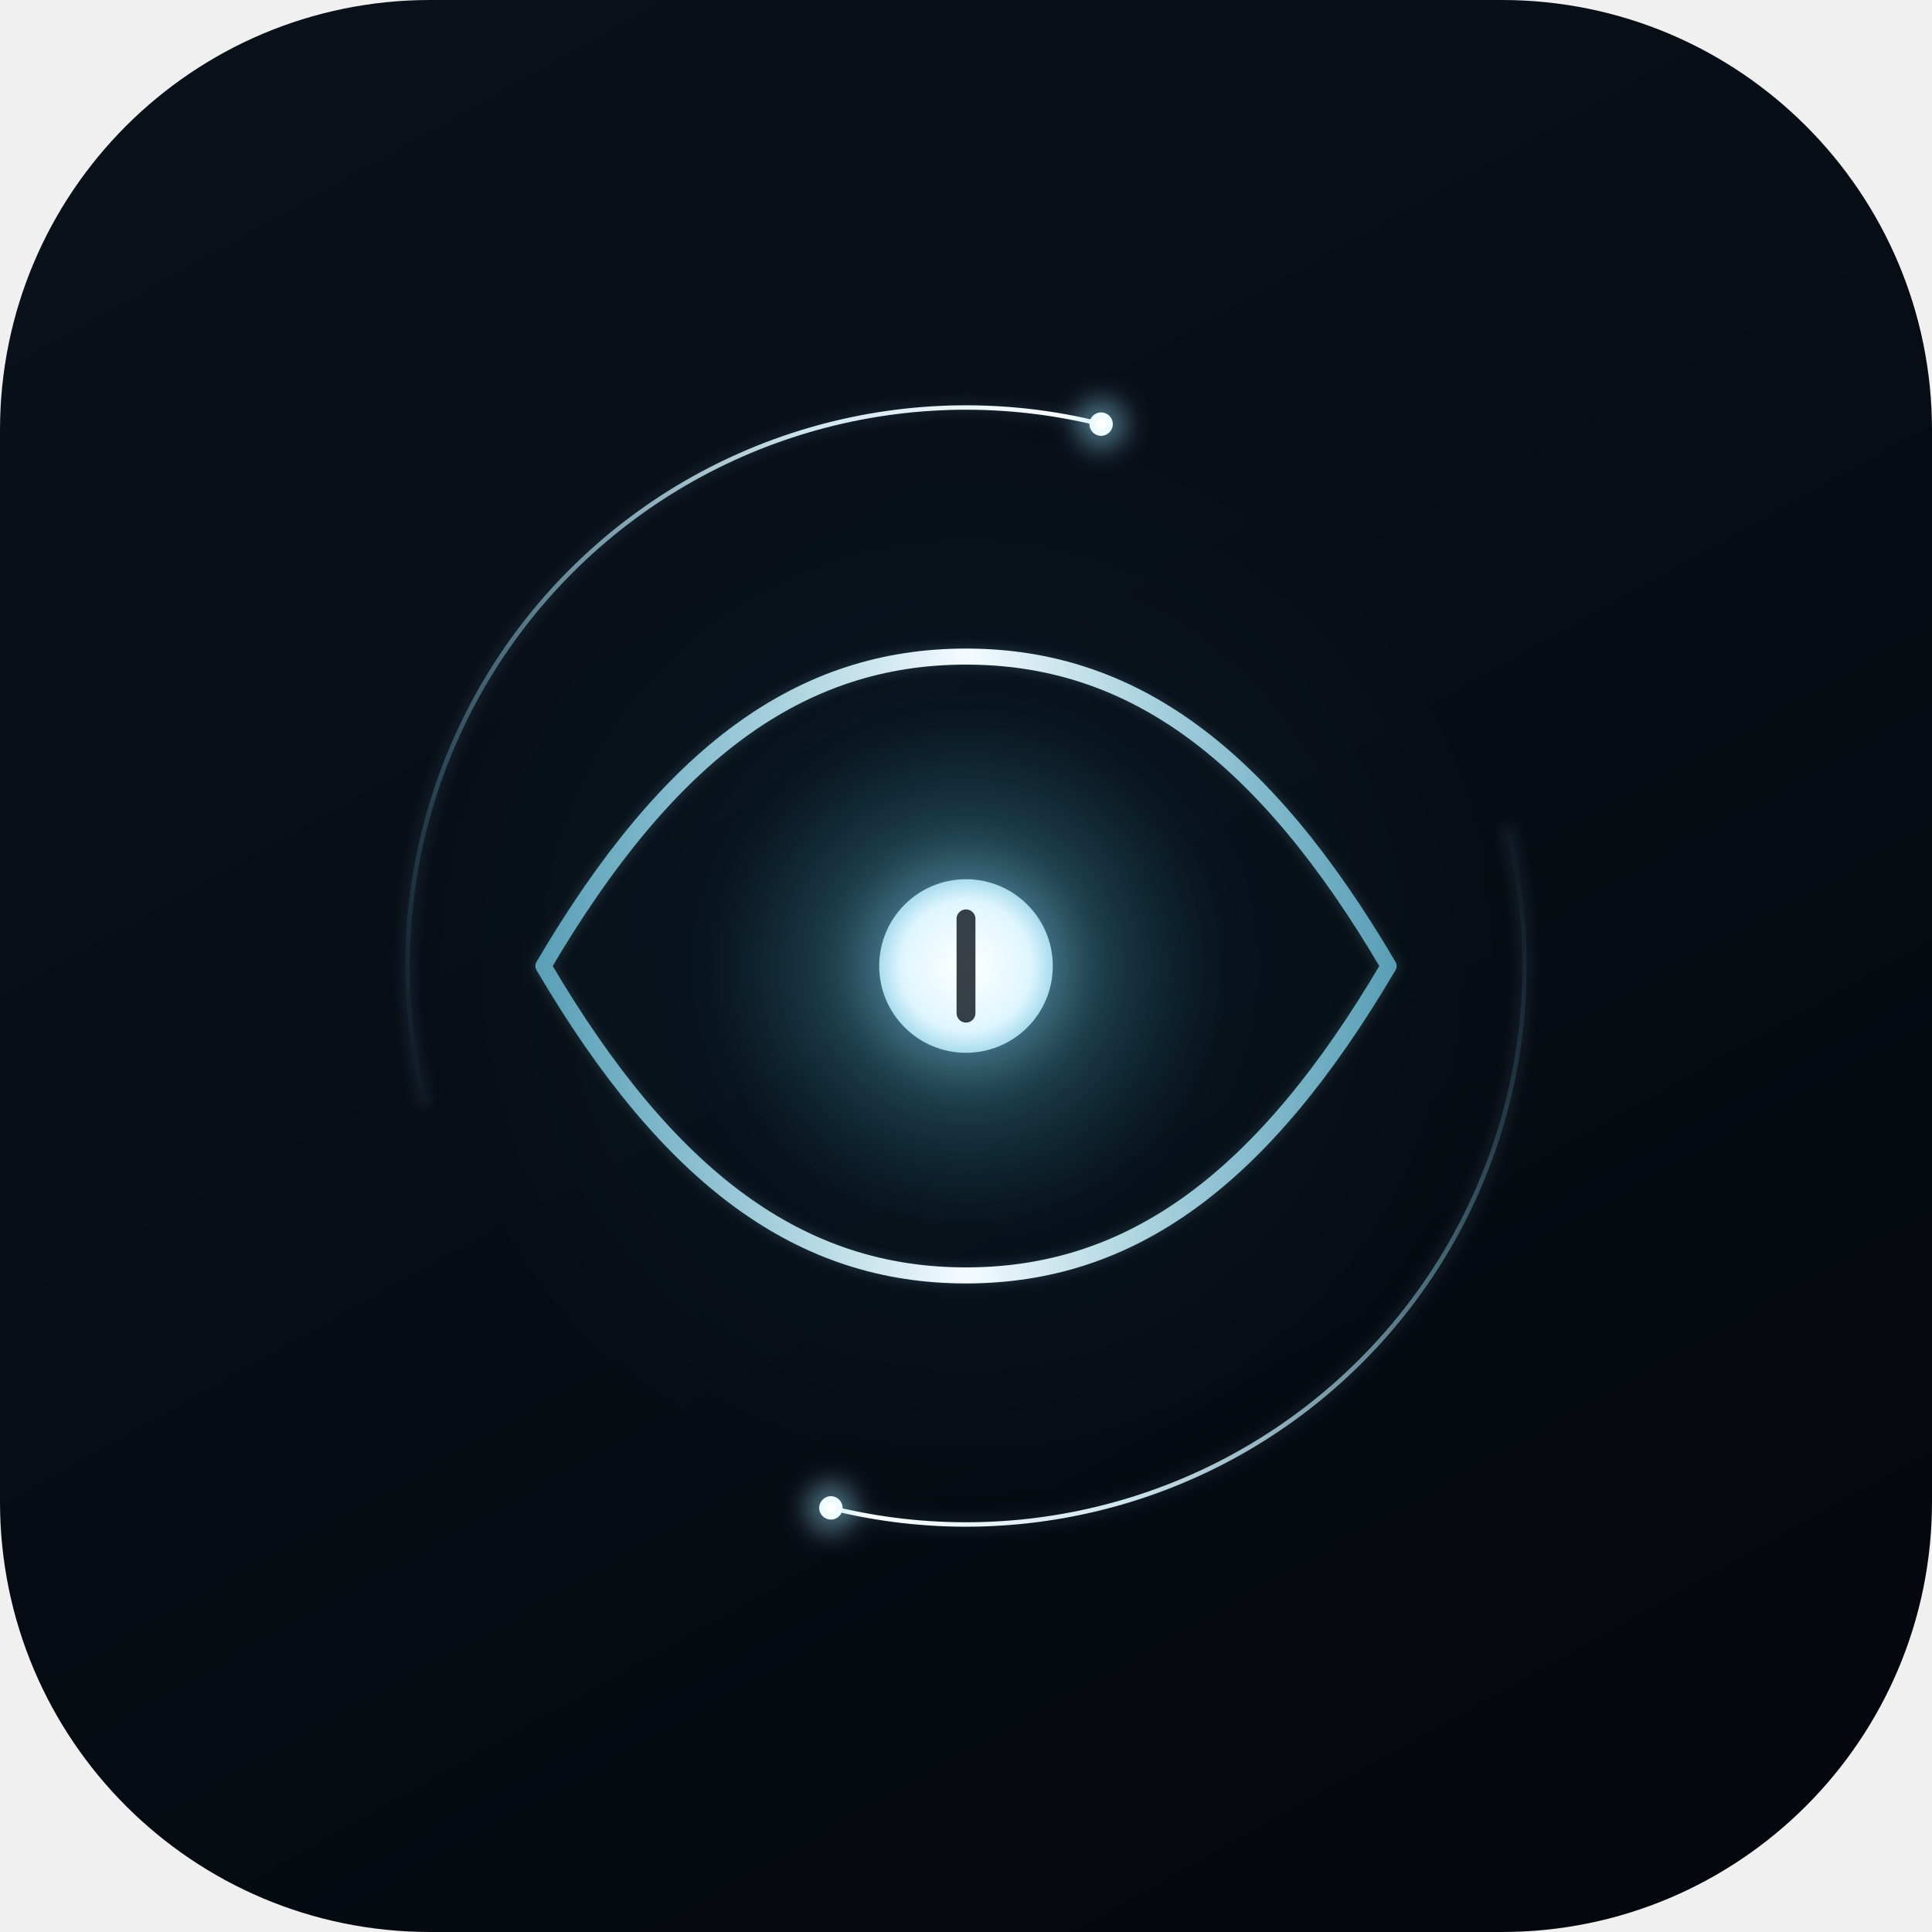
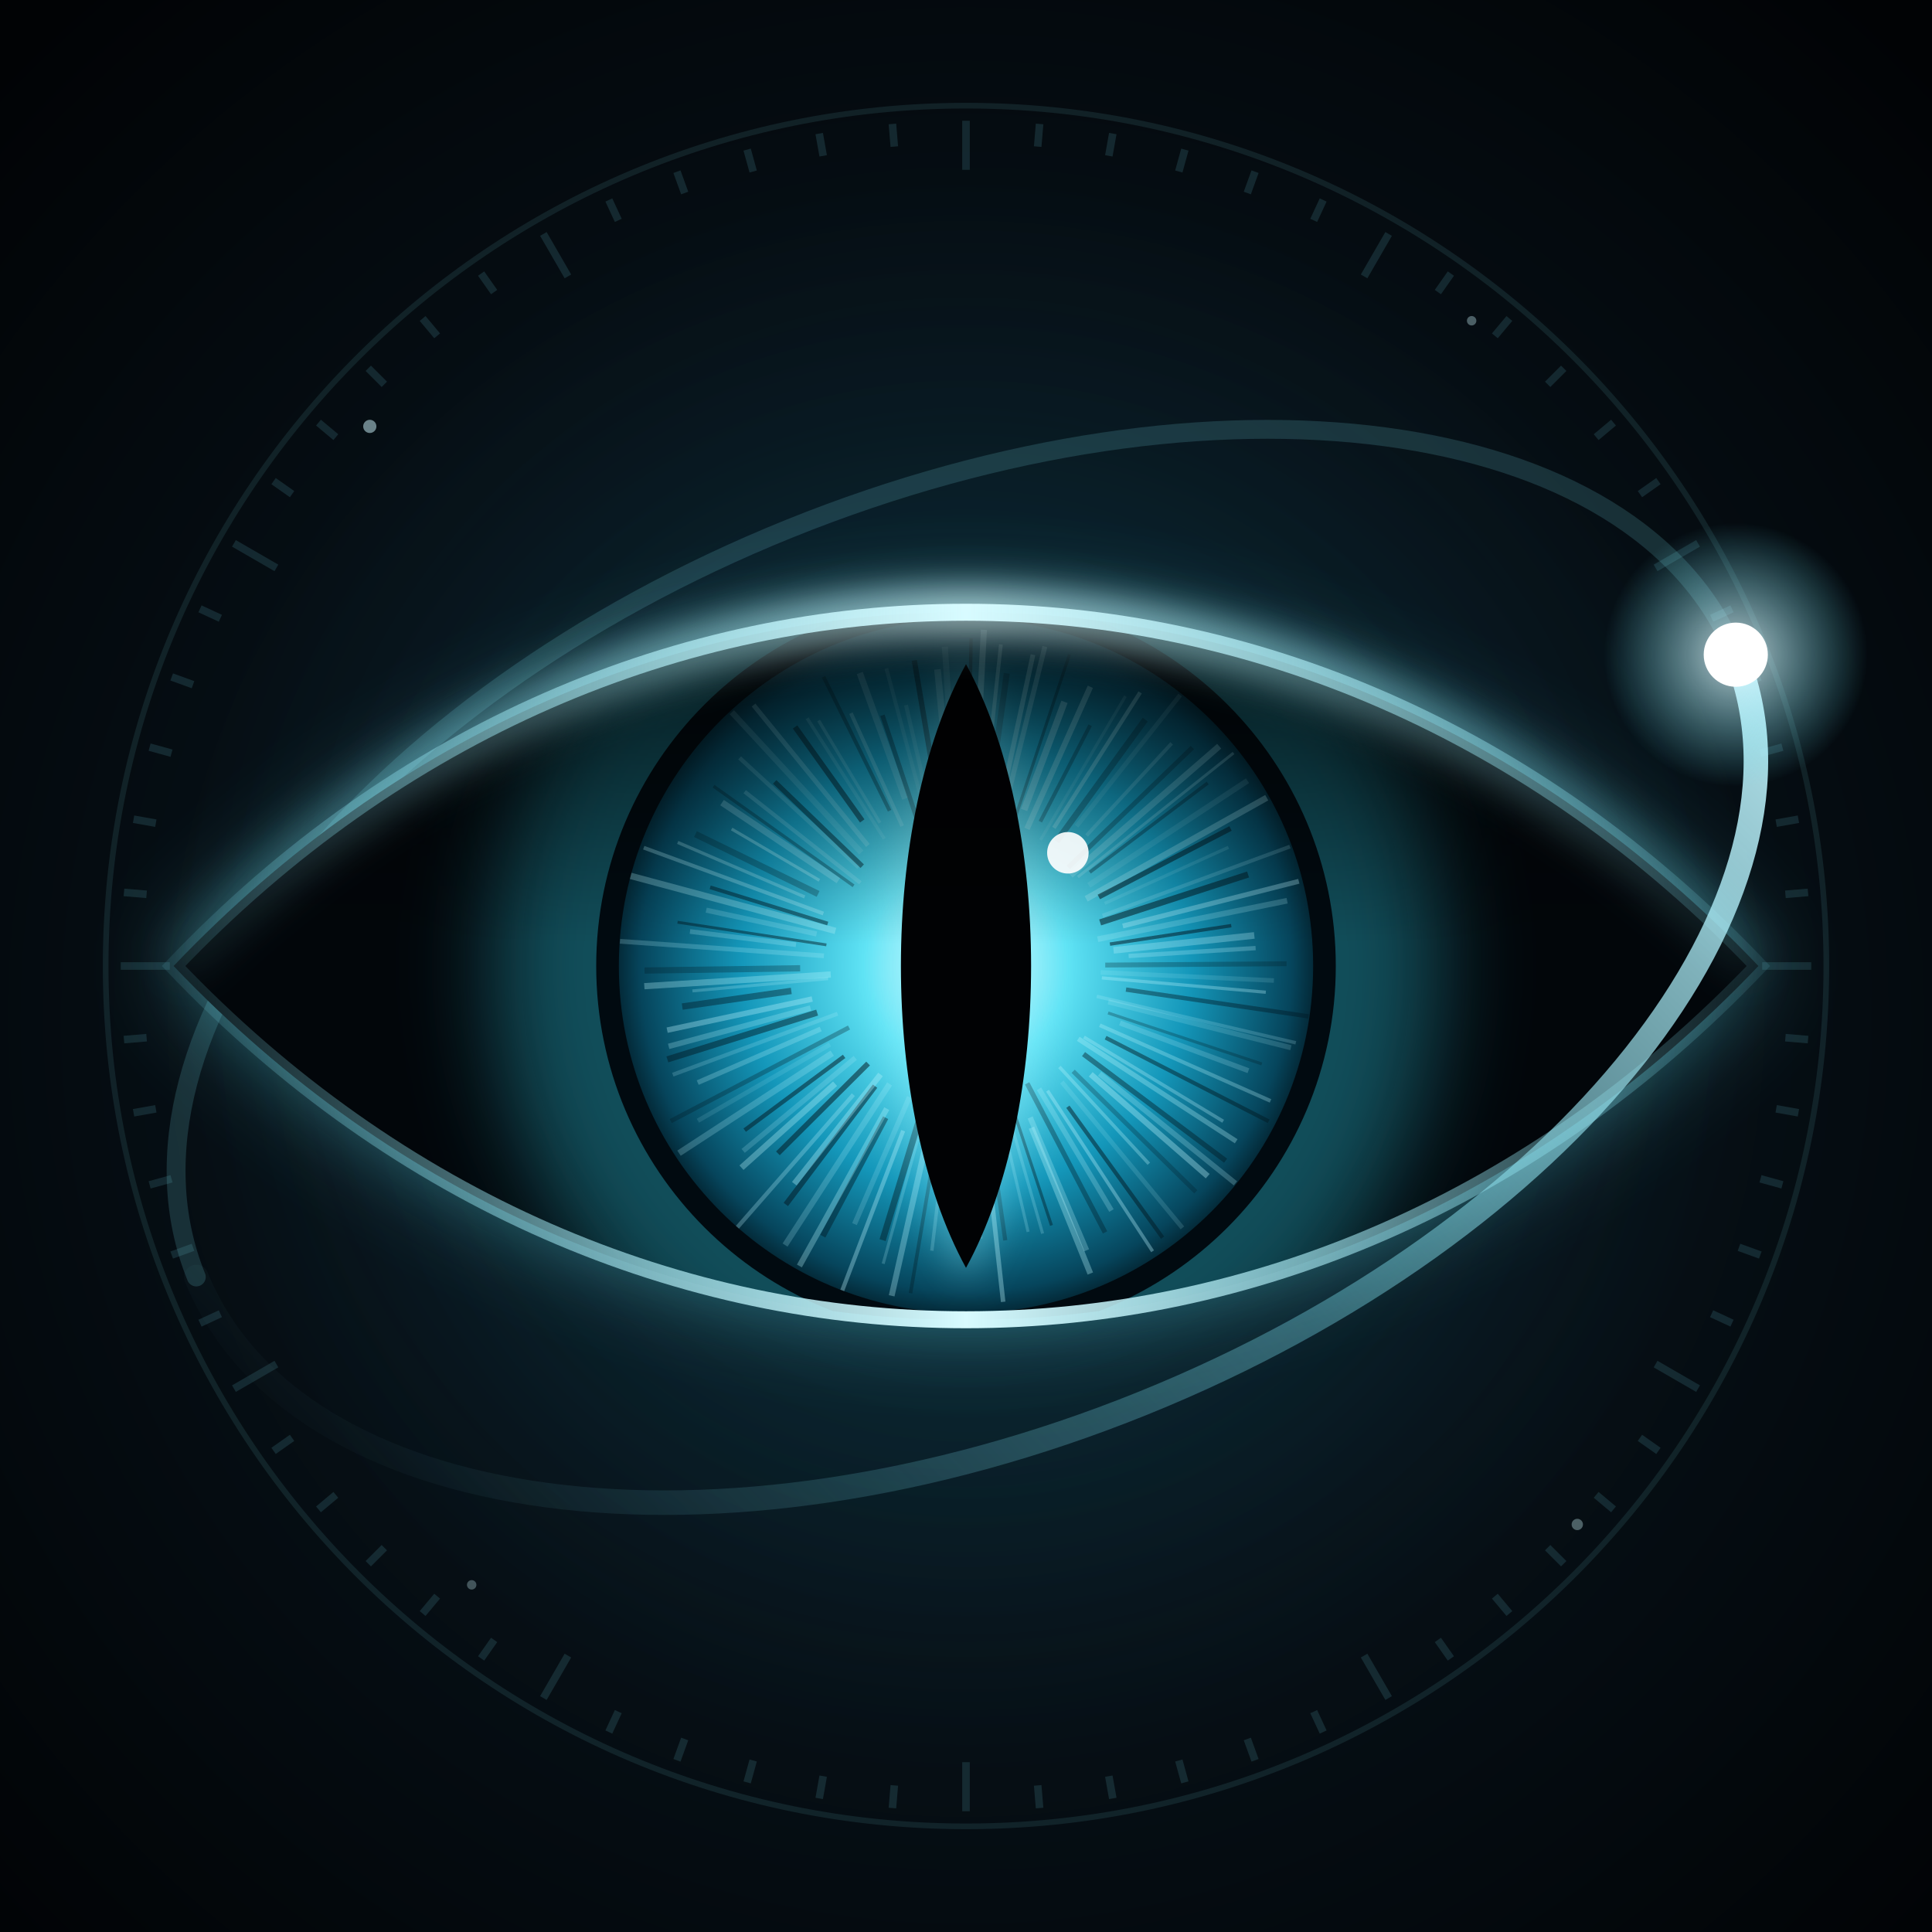
<svg xmlns="http://www.w3.org/2000/svg" viewBox="0 0 1024 1024" width="1024" height="1024">
  <defs>
-     <linearGradient id="tile" x1="0.22" y1="0" x2="0.78" y2="1">
-       <stop offset="0" stop-color="#0a111b" />
-       <stop offset="1" stop-color="#05080e" />
+     <radialGradient id="bg" cx="512" cy="540" r="720" gradientUnits="userSpaceOnUse">
+       <stop offset="0" stop-color="#0D2630" />
+       <stop offset="0.45" stop-color="#071118" />
+       <stop offset="1" stop-color="#010305" />
+     </radialGradient>
+     <radialGradient id="aura" cx="512" cy="512" r="420" gradientUnits="userSpaceOnUse">
+       <stop offset="0" stop-color="#2FD3EE" stop-opacity="0.32" />
+       <stop offset="0.5" stop-color="#1690B0" stop-opacity="0.10" />
+       <stop offset="1" stop-color="#1690B0" stop-opacity="0" />
+     </radialGradient>
+     <radialGradient id="iris" cx="512" cy="512" r="192" gradientUnits="userSpaceOnUse">
+       <stop offset="0" stop-color="#E6FDFF" />
+       <stop offset="0.28" stop-color="#5FE3F5" />
+       <stop offset="0.62" stop-color="#1497BA" />
+       <stop offset="0.9" stop-color="#06455C" />
+       <stop offset="1" stop-color="#021821" />
+     </radialGradient>
+     <linearGradient id="hood" gradientUnits="userSpaceOnUse" x1="0" y1="290" x2="0" y2="500">
+       <stop offset="0" stop-color="#000" stop-opacity="0.85" />
+       <stop offset="1" stop-color="#000" stop-opacity="0" />
    </linearGradient>
-     <radialGradient id="aura" cx="512" cy="512" r="290" gradientUnits="userSpaceOnUse">
-       <stop offset="0" stop-color="#2ab4d8" stop-opacity="0.15" />
-       <stop offset="0.55" stop-color="#147898" stop-opacity="0.05" />
-       <stop offset="1" stop-color="#147898" stop-opacity="0" />
-     </radialGradient>
-     <radialGradient id="coreGlow" cx="512" cy="512" r="138" gradientUnits="userSpaceOnUse">
-       <stop offset="0" stop-color="#e8faff" stop-opacity="0.72" />
-       <stop offset="0.35" stop-color="#8adcf2" stop-opacity="0.26" />
-       <stop offset="1" stop-color="#2a90b0" stop-opacity="0" />
-     </radialGradient>
-     <linearGradient id="lid" x1="0" y1="0" x2="1" y2="0">
-       <stop offset="0" stop-color="#7ad4f0" stop-opacity="0.7" />
-       <stop offset="0.5" stop-color="#f5fcff" stop-opacity="1" />
-       <stop offset="1" stop-color="#7ad4f0" stop-opacity="0.7" />
+     <linearGradient id="lid" gradientUnits="userSpaceOnUse" x1="92" y1="0" x2="932" y2="0">
+       <stop offset="0" stop-color="#7FE7F7" stop-opacity="0.1" />
+       <stop offset="0.5" stop-color="#D8FBFF" />
+       <stop offset="1" stop-color="#7FE7F7" stop-opacity="0.1" />
    </linearGradient>
-     <radialGradient id="iris" cx="0.5" cy="0.5" r="0.68">
-       <stop offset="0" stop-color="#ffffff" />
-       <stop offset="0.55" stop-color="#dff6ff" />
-       <stop offset="1" stop-color="#5eb8d4" />
-     </radialGradient>
-     <linearGradient id="cometNW" gradientUnits="userSpaceOnUse" x1="224.79" y1="583.61" x2="583.61" y2="224.79">
-       <stop offset="0" stop-color="#7ad4f5" stop-opacity="0" />
-       <stop offset="0.22" stop-color="#8adcf5" stop-opacity="0.18" />
-       <stop offset="0.5" stop-color="#b8ecff" stop-opacity="0.55" />
-       <stop offset="0.78" stop-color="#e0f7ff" stop-opacity="0.92" />
-       <stop offset="1" stop-color="#ffffff" stop-opacity="1" />
+     <linearGradient id="tail" gradientUnits="userSpaceOnUse" x1="920" y1="347" x2="104" y2="677">
+       <stop offset="0" stop-color="#C9F7FF" stop-opacity="0.95" />
+       <stop offset="0.5" stop-color="#7FE7F7" stop-opacity="0.35" />
+       <stop offset="1" stop-color="#7FE7F7" stop-opacity="0" />
    </linearGradient>
-     <linearGradient id="cometSE" gradientUnits="userSpaceOnUse" x1="799.21" y1="440.39" x2="440.39" y2="799.21">
-       <stop offset="0" stop-color="#7ad4f5" stop-opacity="0" />
-       <stop offset="0.22" stop-color="#8adcf5" stop-opacity="0.18" />
-       <stop offset="0.5" stop-color="#b8ecff" stop-opacity="0.55" />
-       <stop offset="0.78" stop-color="#e0f7ff" stop-opacity="0.92" />
-       <stop offset="1" stop-color="#ffffff" stop-opacity="1" />
-     </linearGradient>
-     <filter id="lidSoft" x="-30%" y="-30%" width="160%" height="160%">
-       <feGaussianBlur stdDeviation="2.2" />
+     <radialGradient id="head">
+       <stop offset="0" stop-color="#fff" />
+       <stop offset="0.25" stop-color="#C9F7FF" stop-opacity="0.6" />
+       <stop offset="1" stop-color="#5FE3F5" stop-opacity="0" />
+     </radialGradient>
+     <filter id="glow" x="-20%" y="-50%" width="140%" height="200%">
+       <feGaussianBlur stdDeviation="10" />
    </filter>
-     <filter id="coreSoft" x="-80%" y="-80%" width="260%" height="260%">
-       <feGaussianBlur stdDeviation="11" />
+     <filter id="soft" x="-50%" y="-50%" width="200%" height="200%">
+       <feGaussianBlur stdDeviation="24" />
    </filter>
-     <filter id="orbitGlow" x="-40%" y="-40%" width="180%" height="180%">
-       <feGaussianBlur stdDeviation="3" />
-     </filter>
-     <filter id="headGlow" x="-150%" y="-150%" width="400%" height="400%">
-       <feGaussianBlur stdDeviation="6" />
-     </filter>
-     <clipPath id="clip">
-       <rect width="1024" height="1024" rx="228" />
+     <clipPath id="tile">
+       <rect width="1024" height="1024" />
+     </clipPath>
+     <clipPath id="eye">
+       <path d="M92 512C330 262 694 262 932 512C694 762 330 762 92 512Z" />
    </clipPath>
  </defs>
-   <rect width="1024" height="1024" rx="228" fill="url(#tile)" />
-   <g clip-path="url(#clip)">
+   <g clip-path="url(#tile)">
+     <rect width="1024" height="1024" fill="url(#bg)" />
    <rect width="1024" height="1024" fill="url(#aura)" />
-     <path d="M 224.79 583.61 A 296 296 0 0 1 583.61 224.79" fill="none" stroke="#7ad4f5" stroke-width="6" opacity="0.1" stroke-linecap="round" filter="url(#orbitGlow)" />
-     <path d="M 224.79 583.61 A 296 296 0 0 1 583.61 224.79" fill="none" stroke="url(#cometNW)" stroke-width="2.35" stroke-linecap="round" />
-     <circle cx="583.61" cy="224.79" r="14" fill="#9ae4ff" opacity="0.4" filter="url(#headGlow)" />
-     <circle cx="583.61" cy="224.79" r="6.2" fill="#eefbff" />
-     <circle cx="583.61" cy="224.79" r="2.6" fill="#ffffff" />
-     <path d="M 799.21 440.39 A 296 296 0 0 1 440.39 799.21" fill="none" stroke="#7ad4f5" stroke-width="6" opacity="0.1" stroke-linecap="round" filter="url(#orbitGlow)" />
-     <path d="M 799.21 440.39 A 296 296 0 0 1 440.39 799.21" fill="none" stroke="url(#cometSE)" stroke-width="2.35" stroke-linecap="round" />
-     <circle cx="440.39" cy="799.21" r="14" fill="#9ae4ff" opacity="0.4" filter="url(#headGlow)" />
-     <circle cx="440.39" cy="799.21" r="6.2" fill="#eefbff" />
-     <circle cx="440.39" cy="799.21" r="2.6" fill="#ffffff" />
-     <circle cx="512" cy="512" r="138" fill="url(#coreGlow)" />
-     <path d="M 288 512   C 355 398, 425 348, 512 348   C 599 348, 669 398, 736 512   C 669 626, 599 676, 512 676   C 425 676, 355 626, 288 512 Z" fill="none" stroke="#8adcf5" stroke-width="12" opacity="0.12" stroke-linejoin="round" filter="url(#lidSoft)" />
-     <path d="M 288 512   C 355 398, 425 348, 512 348   C 599 348, 669 398, 736 512   C 669 626, 599 676, 512 676   C 425 676, 355 626, 288 512 Z" fill="none" stroke="url(#lid)" stroke-width="8.5" stroke-linejoin="round" />
-     <circle cx="512" cy="512" r="56" fill="#7ad4f0" opacity="0.22" filter="url(#coreSoft)" />
-     <circle cx="512" cy="512" r="46" fill="url(#iris)" />
-     <rect x="507" y="482" width="10" height="60" rx="5" fill="#071018" opacity="0.8" />
+     <g stroke="#7FE7F7" stroke-opacity="0.13" stroke-width="4">
+       <line x1="960.0" y1="512.0" x2="934.0" y2="512.0" />
+       <line x1="958.3" y1="551.0" x2="946.3" y2="550.0" />
+       <line x1="953.2" y1="589.8" x2="941.4" y2="587.7" />
+       <line x1="944.7" y1="628.0" x2="933.1" y2="624.8" />
+       <line x1="933.0" y1="665.2" x2="921.7" y2="661.1" />
+       <line x1="918.0" y1="701.3" x2="907.2" y2="696.3" />
+       <line x1="900.0" y1="736.0" x2="877.5" y2="723.0" />
+       <line x1="879.0" y1="769.0" x2="869.2" y2="762.1" />
+       <line x1="855.2" y1="800.0" x2="846.0" y2="792.3" />
+       <line x1="828.8" y1="828.8" x2="820.3" y2="820.3" />
+       <line x1="800.0" y1="855.2" x2="792.3" y2="846.0" />
+       <line x1="769.0" y1="879.0" x2="762.1" y2="869.2" />
+       <line x1="736.0" y1="900.0" x2="723.0" y2="877.5" />
+       <line x1="701.3" y1="918.0" x2="696.3" y2="907.2" />
+       <line x1="665.2" y1="933.0" x2="661.1" y2="921.7" />
+       <line x1="628.0" y1="944.7" x2="624.8" y2="933.1" />
+       <line x1="589.8" y1="953.2" x2="587.7" y2="941.4" />
+       <line x1="551.0" y1="958.3" x2="550.0" y2="946.3" />
+       <line x1="512.0" y1="960.0" x2="512.0" y2="934.0" />
+       <line x1="473.0" y1="958.3" x2="474.0" y2="946.3" />
+       <line x1="434.2" y1="953.2" x2="436.3" y2="941.4" />
+       <line x1="396.0" y1="944.7" x2="399.2" y2="933.1" />
+       <line x1="358.8" y1="933.0" x2="362.9" y2="921.7" />
+       <line x1="322.7" y1="918.0" x2="327.7" y2="907.2" />
+       <line x1="288.0" y1="900.0" x2="301.0" y2="877.5" />
+       <line x1="255.0" y1="879.0" x2="261.9" y2="869.2" />
+       <line x1="224.0" y1="855.2" x2="231.7" y2="846.0" />
+       <line x1="195.2" y1="828.8" x2="203.7" y2="820.3" />
+       <line x1="168.8" y1="800.0" x2="178.0" y2="792.3" />
+       <line x1="145.0" y1="769.0" x2="154.8" y2="762.1" />
+       <line x1="124.0" y1="736.0" x2="146.5" y2="723.0" />
+       <line x1="106.0" y1="701.3" x2="116.8" y2="696.3" />
+       <line x1="91.0" y1="665.2" x2="102.3" y2="661.1" />
+       <line x1="79.3" y1="628.0" x2="90.9" y2="624.8" />
+       <line x1="70.8" y1="589.8" x2="82.6" y2="587.7" />
+       <line x1="65.7" y1="551.0" x2="77.7" y2="550.0" />
+       <line x1="64.0" y1="512.0" x2="90.0" y2="512.0" />
+       <line x1="65.7" y1="473.0" x2="77.7" y2="474.0" />
+       <line x1="70.8" y1="434.2" x2="82.6" y2="436.3" />
+       <line x1="79.3" y1="396.0" x2="90.9" y2="399.2" />
+       <line x1="91.0" y1="358.8" x2="102.3" y2="362.9" />
+       <line x1="106.0" y1="322.7" x2="116.8" y2="327.7" />
+       <line x1="124.0" y1="288.0" x2="146.5" y2="301.0" />
+       <line x1="145.0" y1="255.0" x2="154.8" y2="261.9" />
+       <line x1="168.8" y1="224.0" x2="178.0" y2="231.7" />
+       <line x1="195.2" y1="195.2" x2="203.7" y2="203.7" />
+       <line x1="224.0" y1="168.8" x2="231.7" y2="178.0" />
+       <line x1="255.0" y1="145.0" x2="261.9" y2="154.8" />
+       <line x1="288.0" y1="124.0" x2="301.0" y2="146.5" />
+       <line x1="322.7" y1="106.0" x2="327.7" y2="116.8" />
+       <line x1="358.8" y1="91.0" x2="362.9" y2="102.3" />
+       <line x1="396.0" y1="79.3" x2="399.2" y2="90.9" />
+       <line x1="434.2" y1="70.8" x2="436.3" y2="82.6" />
+       <line x1="473.0" y1="65.7" x2="474.0" y2="77.7" />
+       <line x1="512.0" y1="64.0" x2="512.0" y2="90.0" />
+       <line x1="551.0" y1="65.7" x2="550.0" y2="77.7" />
+       <line x1="589.8" y1="70.8" x2="587.7" y2="82.6" />
+       <line x1="628.0" y1="79.3" x2="624.8" y2="90.9" />
+       <line x1="665.2" y1="91.0" x2="661.1" y2="102.3" />
+       <line x1="701.3" y1="106.0" x2="696.3" y2="116.8" />
+       <line x1="736.0" y1="124.0" x2="723.0" y2="146.5" />
+       <line x1="769.0" y1="145.0" x2="762.1" y2="154.8" />
+       <line x1="800.0" y1="168.8" x2="792.3" y2="178.0" />
+       <line x1="828.8" y1="195.2" x2="820.3" y2="203.7" />
+       <line x1="855.2" y1="224.0" x2="846.0" y2="231.7" />
+       <line x1="879.0" y1="255.0" x2="869.2" y2="261.9" />
+       <line x1="900.0" y1="288.0" x2="877.5" y2="301.0" />
+       <line x1="918.0" y1="322.7" x2="907.2" y2="327.7" />
+       <line x1="933.0" y1="358.8" x2="921.7" y2="362.9" />
+       <line x1="944.7" y1="396.0" x2="933.1" y2="399.2" />
+       <line x1="953.2" y1="434.2" x2="941.4" y2="436.3" />
+       <line x1="958.3" y1="473.0" x2="946.3" y2="474.0" />
+     </g>
+     <circle cx="512" cy="512" r="456" fill="none" stroke="#7FE7F7" stroke-opacity="0.1" stroke-width="3" />
+     <g fill="#CFF8FF">
+       <circle cx="196" cy="226" r="3.5" opacity=".5" />
+       <circle cx="836" cy="808" r="3" opacity=".35" />
+       <circle cx="250" cy="840" r="2.5" opacity=".3" />
+       <circle cx="780" cy="170" r="2.5" opacity=".35" />
+     </g>
+     <g transform="rotate(-22 512 512)">
+       <path d="M72 512A440 250 0 0 1 952 512" fill="none" stroke="#7FE7F7" stroke-opacity="0.16" stroke-width="10" stroke-linecap="round" />
+     </g>
+     <path d="M92 512C330 262 694 262 932 512C694 762 330 762 92 512Z" fill="#5FE3F5" opacity="0.45" filter="url(#soft)" />
+     <path d="M92 512C330 262 694 262 932 512C694 762 330 762 92 512Z" fill="#02060A" />
+     <g clip-path="url(#eye)">
+       <circle cx="512" cy="512" r="250" fill="#2FD3EE" opacity="0.35" filter="url(#soft)" />
+       <circle cx="512" cy="512" r="192" fill="url(#iris)" />
+       <line x1="585.8" y1="511.5" x2="681.9" y2="510.8" stroke="#021A24" stroke-opacity="0.27" stroke-width="2.6" />
+       <line x1="583.4" y1="515.4" x2="675.2" y2="519.7" stroke="#BDF6FF" stroke-opacity="0.13" stroke-width="2.4" />
+       <line x1="584.0" y1="518.3" x2="670.9" y2="525.9" stroke="#BDF6FF" stroke-opacity="0.31" stroke-width="1.7" />
+       <line x1="596.8" y1="524.5" x2="693.6" y2="538.7" stroke="#021A24" stroke-opacity="0.42" stroke-width="2.3" />
+       <line x1="581.3" y1="528.1" x2="686.8" y2="552.7" stroke="#BDF6FF" stroke-opacity="0.19" stroke-width="1.8" />
+       <line x1="587.4" y1="531.0" x2="684.2" y2="555.3" stroke="#BDF6FF" stroke-opacity="0.16" stroke-width="2.7" />
+       <line x1="587.3" y1="536.9" x2="668.8" y2="563.9" stroke="#021A24" stroke-opacity="0.27" stroke-width="1.6" />
+       <line x1="593.6" y1="542.2" x2="661.7" y2="567.5" stroke="#BDF6FF" stroke-opacity="0.19" stroke-width="2.7" />
+       <line x1="582.9" y1="543.4" x2="673.4" y2="583.5" stroke="#BDF6FF" stroke-opacity="0.28" stroke-width="2.0" />
+       <line x1="586.0" y1="550.0" x2="672.4" y2="594.3" stroke="#021A24" stroke-opacity="0.47" stroke-width="2.1" />
+       <line x1="574.5" y1="549.7" x2="648.3" y2="594.3" stroke="#BDF6FF" stroke-opacity="0.29" stroke-width="1.8" />
+       <line x1="571.5" y1="550.6" x2="655.2" y2="604.9" stroke="#BDF6FF" stroke-opacity="0.30" stroke-width="2.6" />
+       <line x1="574.3" y1="558.7" x2="649.6" y2="615.2" stroke="#021A24" stroke-opacity="0.43" stroke-width="2.7" />
+       <line x1="582.8" y1="569.1" x2="654.8" y2="627.2" stroke="#BDF6FF" stroke-opacity="0.23" stroke-width="2.8" />
+       <line x1="578.1" y1="569.4" x2="640.1" y2="623.4" stroke="#BDF6FF" stroke-opacity="0.35" stroke-width="3.1" />
+       <line x1="568.8" y1="567.8" x2="633.8" y2="631.7" stroke="#021A24" stroke-opacity="0.26" stroke-width="2.4" />
+       <line x1="561.5" y1="565.5" x2="608.9" y2="616.8" stroke="#BDF6FF" stroke-opacity="0.30" stroke-width="1.8" />
+       <line x1="562.8" y1="573.5" x2="626.7" y2="650.8" stroke="#BDF6FF" stroke-opacity="0.14" stroke-width="2.4" />
+       <line x1="566.0" y1="586.6" x2="616.2" y2="656.0" stroke="#021A24" stroke-opacity="0.51" stroke-width="2.1" />
+       <line x1="555.2" y1="578.1" x2="610.9" y2="663.2" stroke="#BDF6FF" stroke-opacity="0.34" stroke-width="1.8" />
+       <line x1="550.7" y1="577.1" x2="589.1" y2="641.6" stroke="#BDF6FF" stroke-opacity="0.23" stroke-width="2.7" />
+       <line x1="544.4" y1="574.2" x2="585.7" y2="653.2" stroke="#021A24" stroke-opacity="0.36" stroke-width="2.6" />
+       <line x1="546.0" y1="592.3" x2="575.9" y2="662.7" stroke="#BDF6FF" stroke-opacity="0.26" stroke-width="2.9" />
+       <line x1="546.7" y1="597.7" x2="577.9" y2="675.0" stroke="#BDF6FF" stroke-opacity="0.32" stroke-width="3.1" />
+       <line x1="537.0" y1="588.0" x2="557.3" y2="649.5" stroke="#021A24" stroke-opacity="0.44" stroke-width="1.6" />
+       <line x1="532.7" y1="584.3" x2="552.6" y2="653.8" stroke="#BDF6FF" stroke-opacity="0.20" stroke-width="1.6" />
+       <line x1="528.8" y1="583.8" x2="544.9" y2="652.9" stroke="#BDF6FF" stroke-opacity="0.20" stroke-width="1.6" />
+       <line x1="524.1" y1="596.5" x2="532.8" y2="657.4" stroke="#021A24" stroke-opacity="0.33" stroke-width="2.2" />
+       <line x1="520.0" y1="584.6" x2="531.7" y2="690.0" stroke="#BDF6FF" stroke-opacity="0.35" stroke-width="2.4" />
+       <line x1="515.8" y1="584.0" x2="519.7" y2="656.5" stroke="#BDF6FF" stroke-opacity="0.20" stroke-width="2.0" />
+       <line x1="511.0" y1="586.0" x2="510.1" y2="653.1" stroke="#021A24" stroke-opacity="0.54" stroke-width="2.6" />
+       <line x1="508.8" y1="595.5" x2="506.6" y2="653.1" stroke="#BDF6FF" stroke-opacity="0.24" stroke-width="3.5" />
+       <line x1="501.6" y1="598.8" x2="493.9" y2="662.9" stroke="#BDF6FF" stroke-opacity="0.20" stroke-width="1.8" />
+       <line x1="498.1" y1="594.1" x2="482.6" y2="685.4" stroke="#021A24" stroke-opacity="0.35" stroke-width="1.9" />
+       <line x1="491.2" y1="604.3" x2="472.6" y2="686.8" stroke="#BDF6FF" stroke-opacity="0.31" stroke-width="3.1" />
+       <line x1="491.7" y1="584.9" x2="468.1" y2="669.8" stroke="#BDF6FF" stroke-opacity="0.20" stroke-width="1.6" />
+       <line x1="489.6" y1="585.7" x2="467.8" y2="657.3" stroke="#021A24" stroke-opacity="0.46" stroke-width="3.4" />
+       <line x1="478.7" y1="599.3" x2="445.9" y2="685.3" stroke="#BDF6FF" stroke-opacity="0.34" stroke-width="2.2" />
+       <line x1="482.0" y1="581.5" x2="452.9" y2="648.8" stroke="#BDF6FF" stroke-opacity="0.17" stroke-width="2.7" />
+       <line x1="469.4" y1="592.4" x2="436.1" y2="655.2" stroke="#021A24" stroke-opacity="0.45" stroke-width="3.1" />
+       <line x1="470.0" y1="587.6" x2="423.7" y2="671.0" stroke="#BDF6FF" stroke-opacity="0.30" stroke-width="3.0" />
+       <line x1="471.5" y1="574.5" x2="416.1" y2="659.9" stroke="#BDF6FF" stroke-opacity="0.20" stroke-width="3.1" />
+       <line x1="463.8" y1="575.7" x2="416.5" y2="638.4" stroke="#021A24" stroke-opacity="0.53" stroke-width="2.9" />
+       <line x1="466.7" y1="569.5" x2="421.0" y2="627.4" stroke="#BDF6FF" stroke-opacity="0.33" stroke-width="3.1" />
+       <line x1="452.3" y1="580.2" x2="390.1" y2="651.3" stroke="#BDF6FF" stroke-opacity="0.27" stroke-width="2.2" />
+       <line x1="460.1" y1="563.7" x2="412.3" y2="611.3" stroke="#021A24" stroke-opacity="0.54" stroke-width="2.8" />
+       <line x1="442.6" y1="574.4" x2="393.0" y2="618.9" stroke="#BDF6FF" stroke-opacity="0.32" stroke-width="3.2" />
+       <line x1="453.3" y1="560.7" x2="393.9" y2="610.0" stroke="#BDF6FF" stroke-opacity="0.18" stroke-width="2.7" />
+       <line x1="447.4" y1="559.9" x2="394.7" y2="599.0" stroke="#021A24" stroke-opacity="0.52" stroke-width="2.2" />
+       <line x1="441.1" y1="558.2" x2="359.9" y2="611.2" stroke="#BDF6FF" stroke-opacity="0.22" stroke-width="3.3" />
+       <line x1="439.9" y1="553.6" x2="369.9" y2="594.0" stroke="#BDF6FF" stroke-opacity="0.12" stroke-width="2.4" />
+       <line x1="450.0" y1="544.6" x2="355.5" y2="594.2" stroke="#021A24" stroke-opacity="0.30" stroke-width="2.4" />
+       <line x1="435.0" y1="545.4" x2="369.8" y2="573.8" stroke="#BDF6FF" stroke-opacity="0.24" stroke-width="2.6" />
+       <line x1="443.9" y1="537.3" x2="356.6" y2="569.6" stroke="#BDF6FF" stroke-opacity="0.18" stroke-width="2.1" />
+       <line x1="433.1" y1="536.7" x2="353.7" y2="561.5" stroke="#021A24" stroke-opacity="0.48" stroke-width="3.3" />
+       <line x1="429.6" y1="534.3" x2="354.4" y2="554.6" stroke="#BDF6FF" stroke-opacity="0.24" stroke-width="2.9" />
+       <line x1="430.5" y1="529.5" x2="353.6" y2="546.0" stroke="#BDF6FF" stroke-opacity="0.34" stroke-width="2.9" />
+       <line x1="419.4" y1="525.2" x2="361.6" y2="533.5" stroke="#021A24" stroke-opacity="0.42" stroke-width="3.4" />
+       <line x1="438.9" y1="518.7" x2="367.0" y2="525.2" stroke="#BDF6FF" stroke-opacity="0.22" stroke-width="1.6" />
+       <line x1="440.3" y1="516.5" x2="341.5" y2="522.7" stroke="#BDF6FF" stroke-opacity="0.30" stroke-width="3.3" />
+       <line x1="424.1" y1="513.2" x2="341.6" y2="514.4" stroke="#021A24" stroke-opacity="0.29" stroke-width="3.3" />
+       <line x1="436.7" y1="506.6" x2="328.6" y2="498.9" stroke="#BDF6FF" stroke-opacity="0.21" stroke-width="2.5" />
+       <line x1="421.9" y1="500.7" x2="365.7" y2="493.7" stroke="#BDF6FF" stroke-opacity="0.22" stroke-width="2.5" />
+       <line x1="438.0" y1="500.8" x2="359.1" y2="488.8" stroke="#021A24" stroke-opacity="0.47" stroke-width="1.5" />
+       <line x1="432.8" y1="495.0" x2="374.3" y2="482.4" stroke="#BDF6FF" stroke-opacity="0.20" stroke-width="2.7" />
+       <line x1="442.8" y1="493.4" x2="333.0" y2="463.9" stroke="#BDF6FF" stroke-opacity="0.30" stroke-width="3.4" />
+       <line x1="438.7" y1="489.5" x2="376.4" y2="470.3" stroke="#021A24" stroke-opacity="0.48" stroke-width="2.0" />
+       <line x1="436.4" y1="484.2" x2="341.2" y2="449.3" stroke="#BDF6FF" stroke-opacity="0.31" stroke-width="2.0" />
+       <line x1="426.5" y1="475.4" x2="359.2" y2="446.5" stroke="#BDF6FF" stroke-opacity="0.28" stroke-width="1.7" />
+       <line x1="433.6" y1="473.8" x2="368.6" y2="442.1" stroke="#021A24" stroke-opacity="0.27" stroke-width="3.4" />
+       <line x1="434.3" y1="466.6" x2="387.8" y2="439.4" stroke="#BDF6FF" stroke-opacity="0.32" stroke-width="1.6" />
+       <line x1="444.4" y1="466.7" x2="382.7" y2="425.4" stroke="#BDF6FF" stroke-opacity="0.25" stroke-width="3.4" />
+       <line x1="452.4" y1="469.5" x2="378.2" y2="416.7" stroke="#021A24" stroke-opacity="0.32" stroke-width="1.7" />
+       <line x1="456.0" y1="467.9" x2="394.7" y2="419.6" stroke="#BDF6FF" stroke-opacity="0.19" stroke-width="2.1" />
+       <line x1="455.1" y1="459.7" x2="392.0" y2="401.7" stroke="#BDF6FF" stroke-opacity="0.16" stroke-width="2.2" />
+       <line x1="457.0" y1="459.1" x2="410.6" y2="414.4" stroke="#021A24" stroke-opacity="0.47" stroke-width="2.6" />
+       <line x1="456.5" y1="451.8" x2="387.9" y2="377.5" stroke="#BDF6FF" stroke-opacity="0.14" stroke-width="3.1" />
+       <line x1="460.0" y1="448.1" x2="399.4" y2="373.7" stroke="#BDF6FF" stroke-opacity="0.21" stroke-width="2.5" />
+       <line x1="457.0" y1="435.1" x2="421.4" y2="385.3" stroke="#021A24" stroke-opacity="0.50" stroke-width="2.9" />
+       <line x1="468.7" y1="444.6" x2="427.8" y2="380.7" stroke="#BDF6FF" stroke-opacity="0.13" stroke-width="1.8" />
+       <line x1="466.4" y1="436.1" x2="433.9" y2="381.9" stroke="#BDF6FF" stroke-opacity="0.16" stroke-width="1.7" />
+       <line x1="471.5" y1="429.7" x2="436.5" y2="358.7" stroke="#021A24" stroke-opacity="0.33" stroke-width="2.0" />
+       <line x1="478.2" y1="437.8" x2="451.0" y2="378.0" stroke="#BDF6FF" stroke-opacity="0.22" stroke-width="2.0" />
+       <line x1="479.8" y1="423.3" x2="455.7" y2="356.7" stroke="#BDF6FF" stroke-opacity="0.18" stroke-width="3.4" />
+       <line x1="487.0" y1="437.1" x2="467.7" y2="379.1" stroke="#021A24" stroke-opacity="0.36" stroke-width="2.4" />
+       <line x1="492.6" y1="439.5" x2="469.8" y2="354.3" stroke="#BDF6FF" stroke-opacity="0.12" stroke-width="2.0" />
+       <line x1="494.1" y1="434.0" x2="480.2" y2="373.7" stroke="#BDF6FF" stroke-opacity="0.13" stroke-width="2.1" />
+       <line x1="497.9" y1="428.5" x2="484.6" y2="350.0" stroke="#021A24" stroke-opacity="0.48" stroke-width="2.8" />
+       <line x1="503.2" y1="420.4" x2="496.9" y2="354.8" stroke="#BDF6FF" stroke-opacity="0.20" stroke-width="3.5" />
+       <line x1="506.2" y1="424.1" x2="500.8" y2="342.8" stroke="#BDF6FF" stroke-opacity="0.13" stroke-width="3.2" />
+       <line x1="513.3" y1="426.3" x2="514.7" y2="338.3" stroke="#021A24" stroke-opacity="0.49" stroke-width="1.8" />
+       <line x1="516.4" y1="429.5" x2="521.5" y2="333.8" stroke="#BDF6FF" stroke-opacity="0.31" stroke-width="3.2" />
+       <line x1="522.0" y1="420.2" x2="530.5" y2="341.6" stroke="#BDF6FF" stroke-opacity="0.28" stroke-width="2.0" />
+       <line x1="522.1" y1="439.4" x2="533.6" y2="356.9" stroke="#021A24" stroke-opacity="0.28" stroke-width="3.2" />
+       <line x1="530.0" y1="428.2" x2="547.5" y2="347.0" stroke="#BDF6FF" stroke-opacity="0.28" stroke-width="2.5" />
+       <line x1="533.5" y1="424.7" x2="553.8" y2="342.7" stroke="#BDF6FF" stroke-opacity="0.24" stroke-width="2.6" />
+       <line x1="534.6" y1="444.0" x2="566.8" y2="347.0" stroke="#021A24" stroke-opacity="0.33" stroke-width="1.6" />
+       <line x1="542.8" y1="429.3" x2="564.2" y2="372.0" stroke="#BDF6FF" stroke-opacity="0.29" stroke-width="3.5" />
+       <line x1="544.3" y1="439.3" x2="577.9" y2="364.0" stroke="#BDF6FF" stroke-opacity="0.28" stroke-width="3.0" />
+       <line x1="551.4" y1="435.5" x2="577.8" y2="384.4" stroke="#021A24" stroke-opacity="0.29" stroke-width="2.0" />
+       <line x1="551.5" y1="445.2" x2="596.5" y2="369.0" stroke="#BDF6FF" stroke-opacity="0.12" stroke-width="1.6" />
+       <line x1="558.6" y1="438.8" x2="604.3" y2="367.0" stroke="#BDF6FF" stroke-opacity="0.28" stroke-width="2.1" />
+       <line x1="560.0" y1="446.0" x2="607.0" y2="381.4" stroke="#021A24" stroke-opacity="0.29" stroke-width="3.3" />
+       <line x1="570.6" y1="437.9" x2="625.5" y2="368.4" stroke="#BDF6FF" stroke-opacity="0.12" stroke-width="2.4" />
+       <line x1="575.9" y1="442.8" x2="621.0" y2="394.0" stroke="#BDF6FF" stroke-opacity="0.18" stroke-width="1.9" />
+       <line x1="566.2" y1="459.7" x2="632.0" y2="396.2" stroke="#021A24" stroke-opacity="0.29" stroke-width="2.5" />
+       <line x1="567.4" y1="463.9" x2="646.2" y2="395.5" stroke="#BDF6FF" stroke-opacity="0.24" stroke-width="3.3" />
+       <line x1="571.3" y1="464.8" x2="653.8" y2="399.1" stroke="#BDF6FF" stroke-opacity="0.23" stroke-width="1.5" />
+       <line x1="577.6" y1="462.3" x2="640.1" y2="415.0" stroke="#021A24" stroke-opacity="0.34" stroke-width="1.8" />
+       <line x1="577.1" y1="469.2" x2="661.2" y2="413.8" stroke="#BDF6FF" stroke-opacity="0.12" stroke-width="3.0" />
+       <line x1="575.7" y1="476.4" x2="671.4" y2="422.8" stroke="#BDF6FF" stroke-opacity="0.28" stroke-width="3.3" />
+       <line x1="582.4" y1="475.4" x2="652.2" y2="439.1" stroke="#021A24" stroke-opacity="0.55" stroke-width="2.7" />
+       <line x1="585.5" y1="478.8" x2="651.1" y2="449.1" stroke="#BDF6FF" stroke-opacity="0.13" stroke-width="1.7" />
+       <line x1="584.4" y1="485.3" x2="683.7" y2="448.7" stroke="#BDF6FF" stroke-opacity="0.18" stroke-width="2.0" />
+       <line x1="583.1" y1="488.9" x2="661.5" y2="463.5" stroke="#021A24" stroke-opacity="0.54" stroke-width="3.3" />
+       <line x1="595.1" y1="490.8" x2="688.4" y2="467.1" stroke="#BDF6FF" stroke-opacity="0.34" stroke-width="2.6" />
+       <line x1="581.8" y1="497.8" x2="682.2" y2="477.4" stroke="#BDF6FF" stroke-opacity="0.22" stroke-width="3.0" />
+       <line x1="588.3" y1="500.4" x2="652.6" y2="490.6" stroke="#021A24" stroke-opacity="0.53" stroke-width="1.8" />
+       <line x1="590.2" y1="503.7" x2="664.8" y2="495.8" stroke="#BDF6FF" stroke-opacity="0.29" stroke-width="3.5" />
+       <line x1="598.2" y1="506.7" x2="665.5" y2="502.5" stroke="#BDF6FF" stroke-opacity="0.25" stroke-width="2.3" />
+       <circle cx="512" cy="512" r="190" fill="none" stroke="#010A10" stroke-width="12" />
+       <path d="M512 344C566 432 566 592 512 680C458 592 458 432 512 344Z" fill="#9FF3FF" opacity="0.35" filter="url(#glow)" />
+       <path d="M512 352C558 436 558 588 512 672C466 588 466 436 512 352Z" fill="#010204" />
+       <rect x="0" y="260" width="1024" height="260" fill="url(#hood)" />
+       <circle cx="566" cy="452" r="11" fill="#fff" opacity="0.9" />
+     </g>
+     <path d="M92 512C330 262 694 262 932 512" fill="none" stroke="url(#lid)" stroke-width="22" filter="url(#glow)" opacity="0.8" />
+     <path d="M92 512C330 262 694 262 932 512C694 762 330 762 92 512Z" fill="none" stroke="url(#lid)" stroke-width="9" stroke-linejoin="miter" />
+     <g transform="rotate(-22 512 512)">
+       <path d="M952 512A440 250 0 0 1 72 512" fill="none" stroke="url(#tail)" stroke-width="13" stroke-linecap="round" />
+     </g>
+     <circle cx="920" cy="347" r="70" fill="url(#head)" />
+     <circle cx="920" cy="347" r="17" fill="#fff" />
  </g>
</svg>
